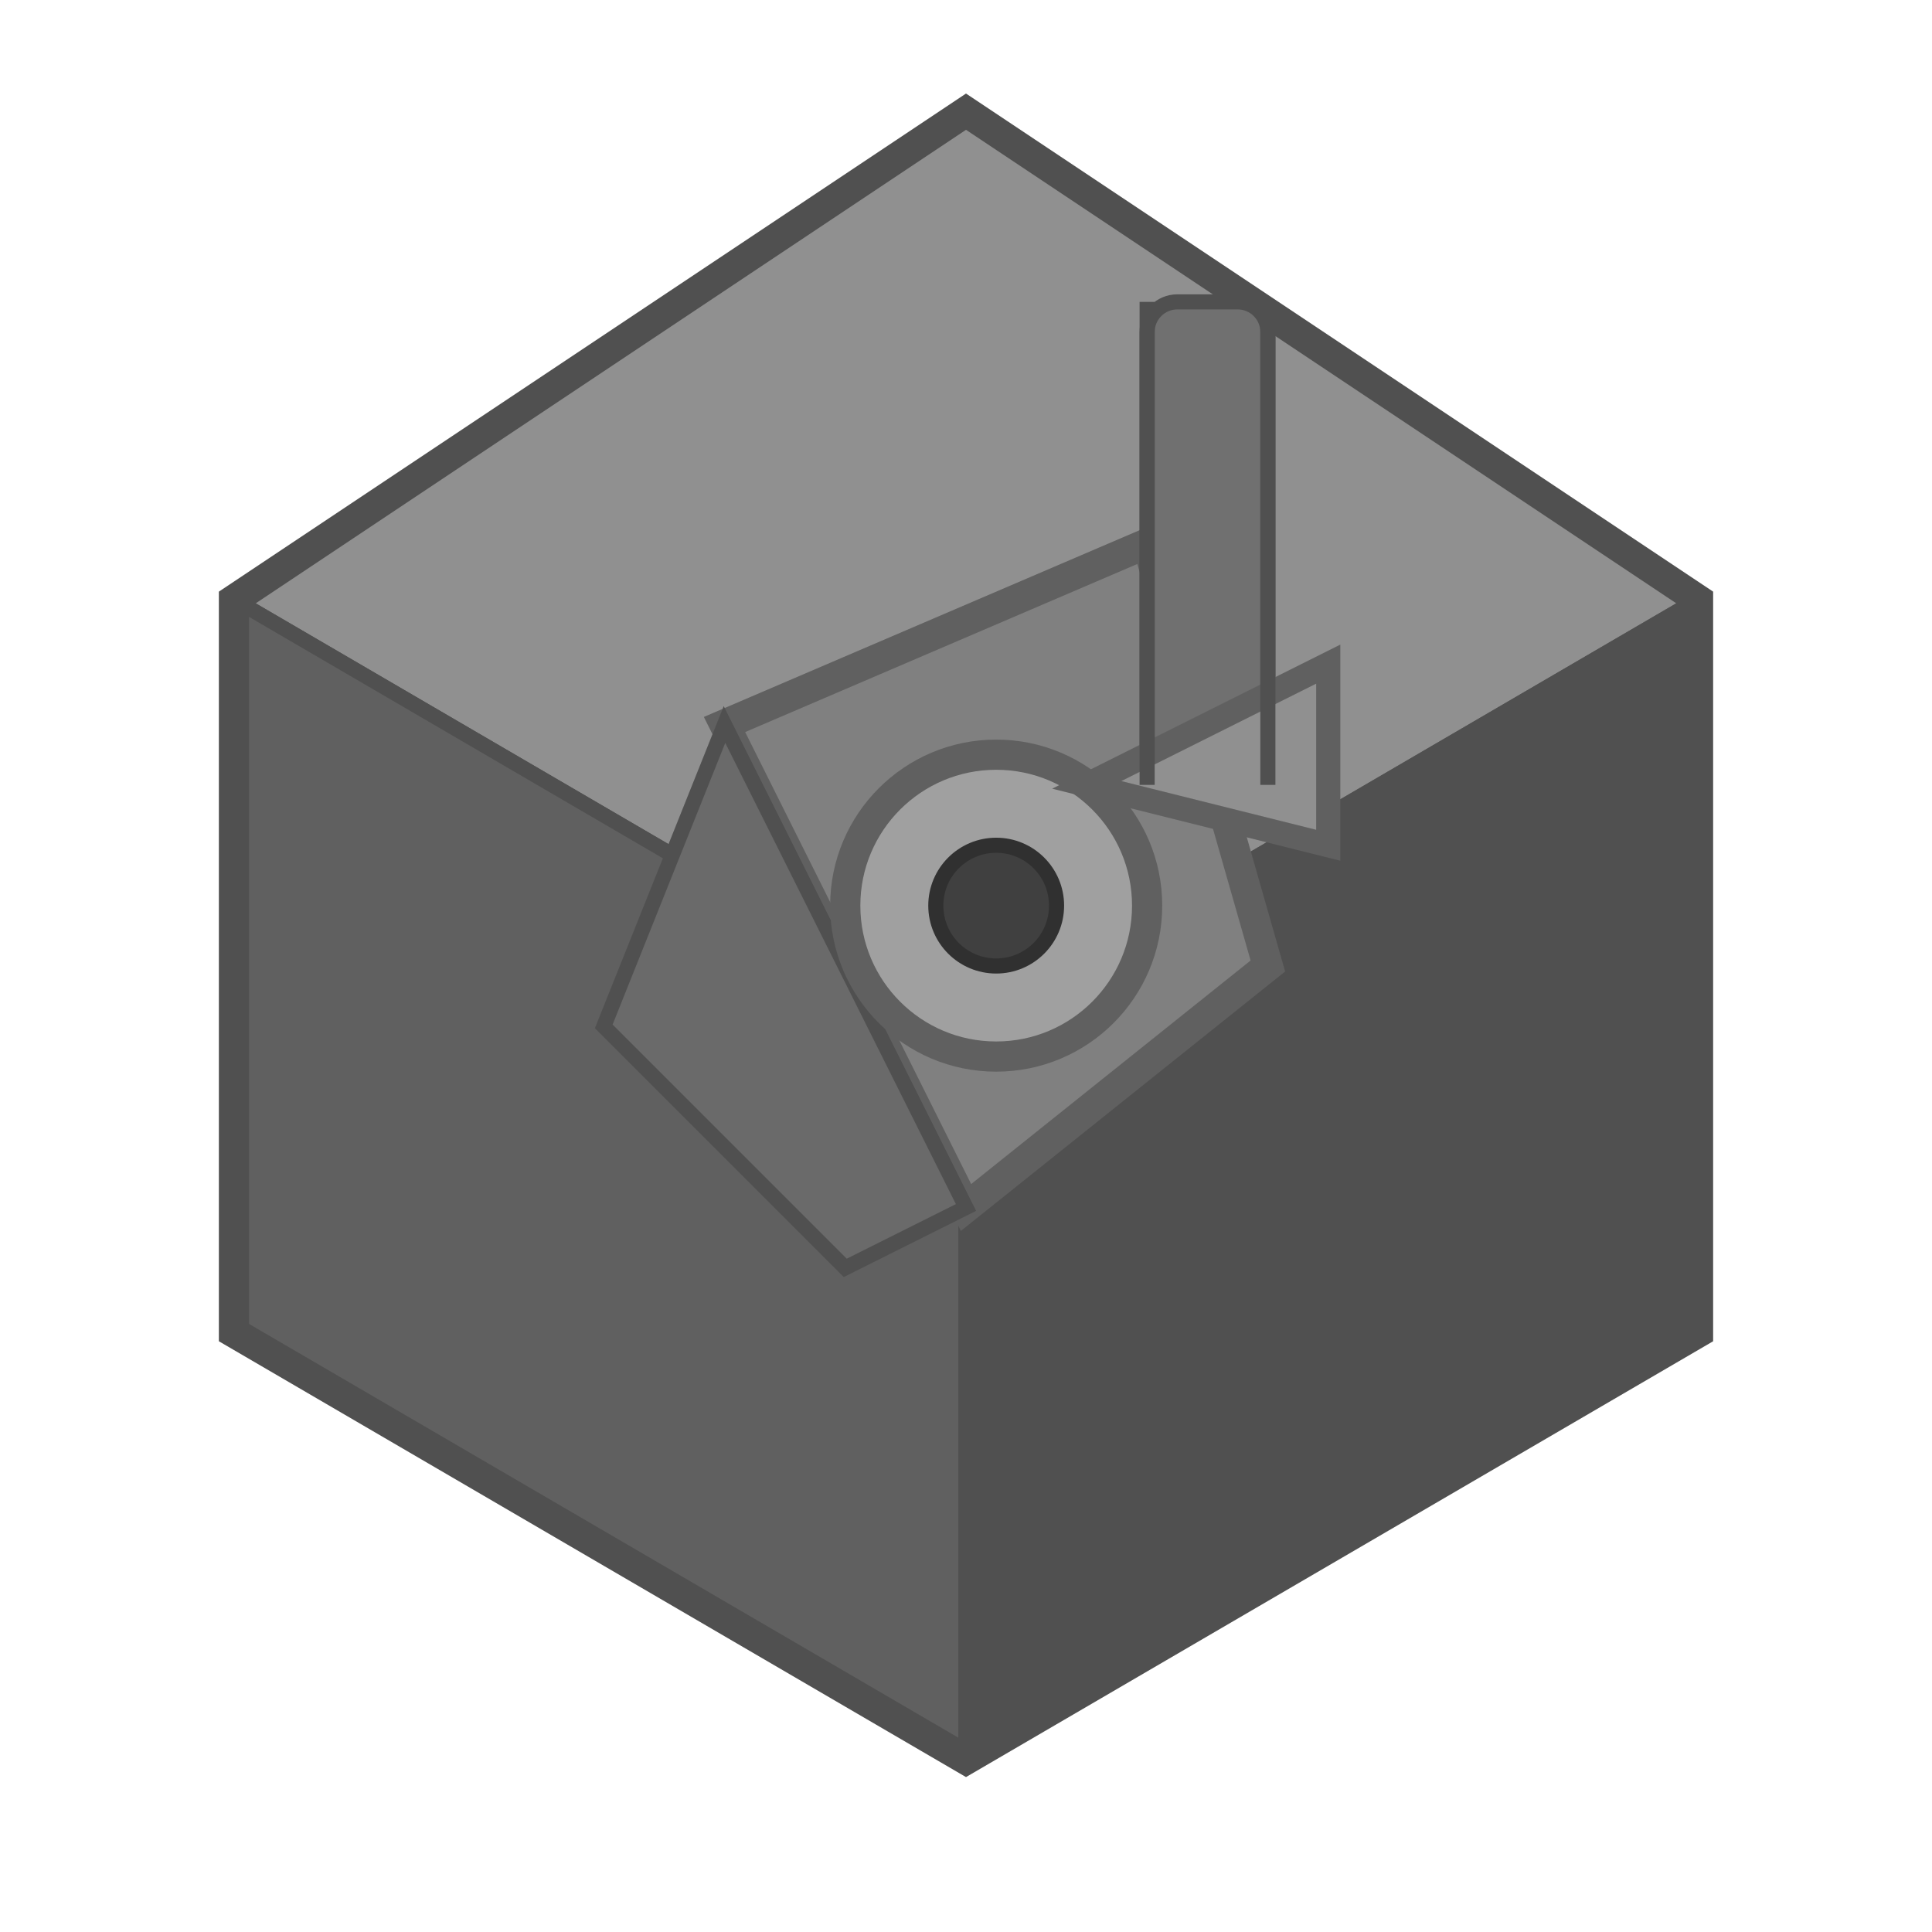
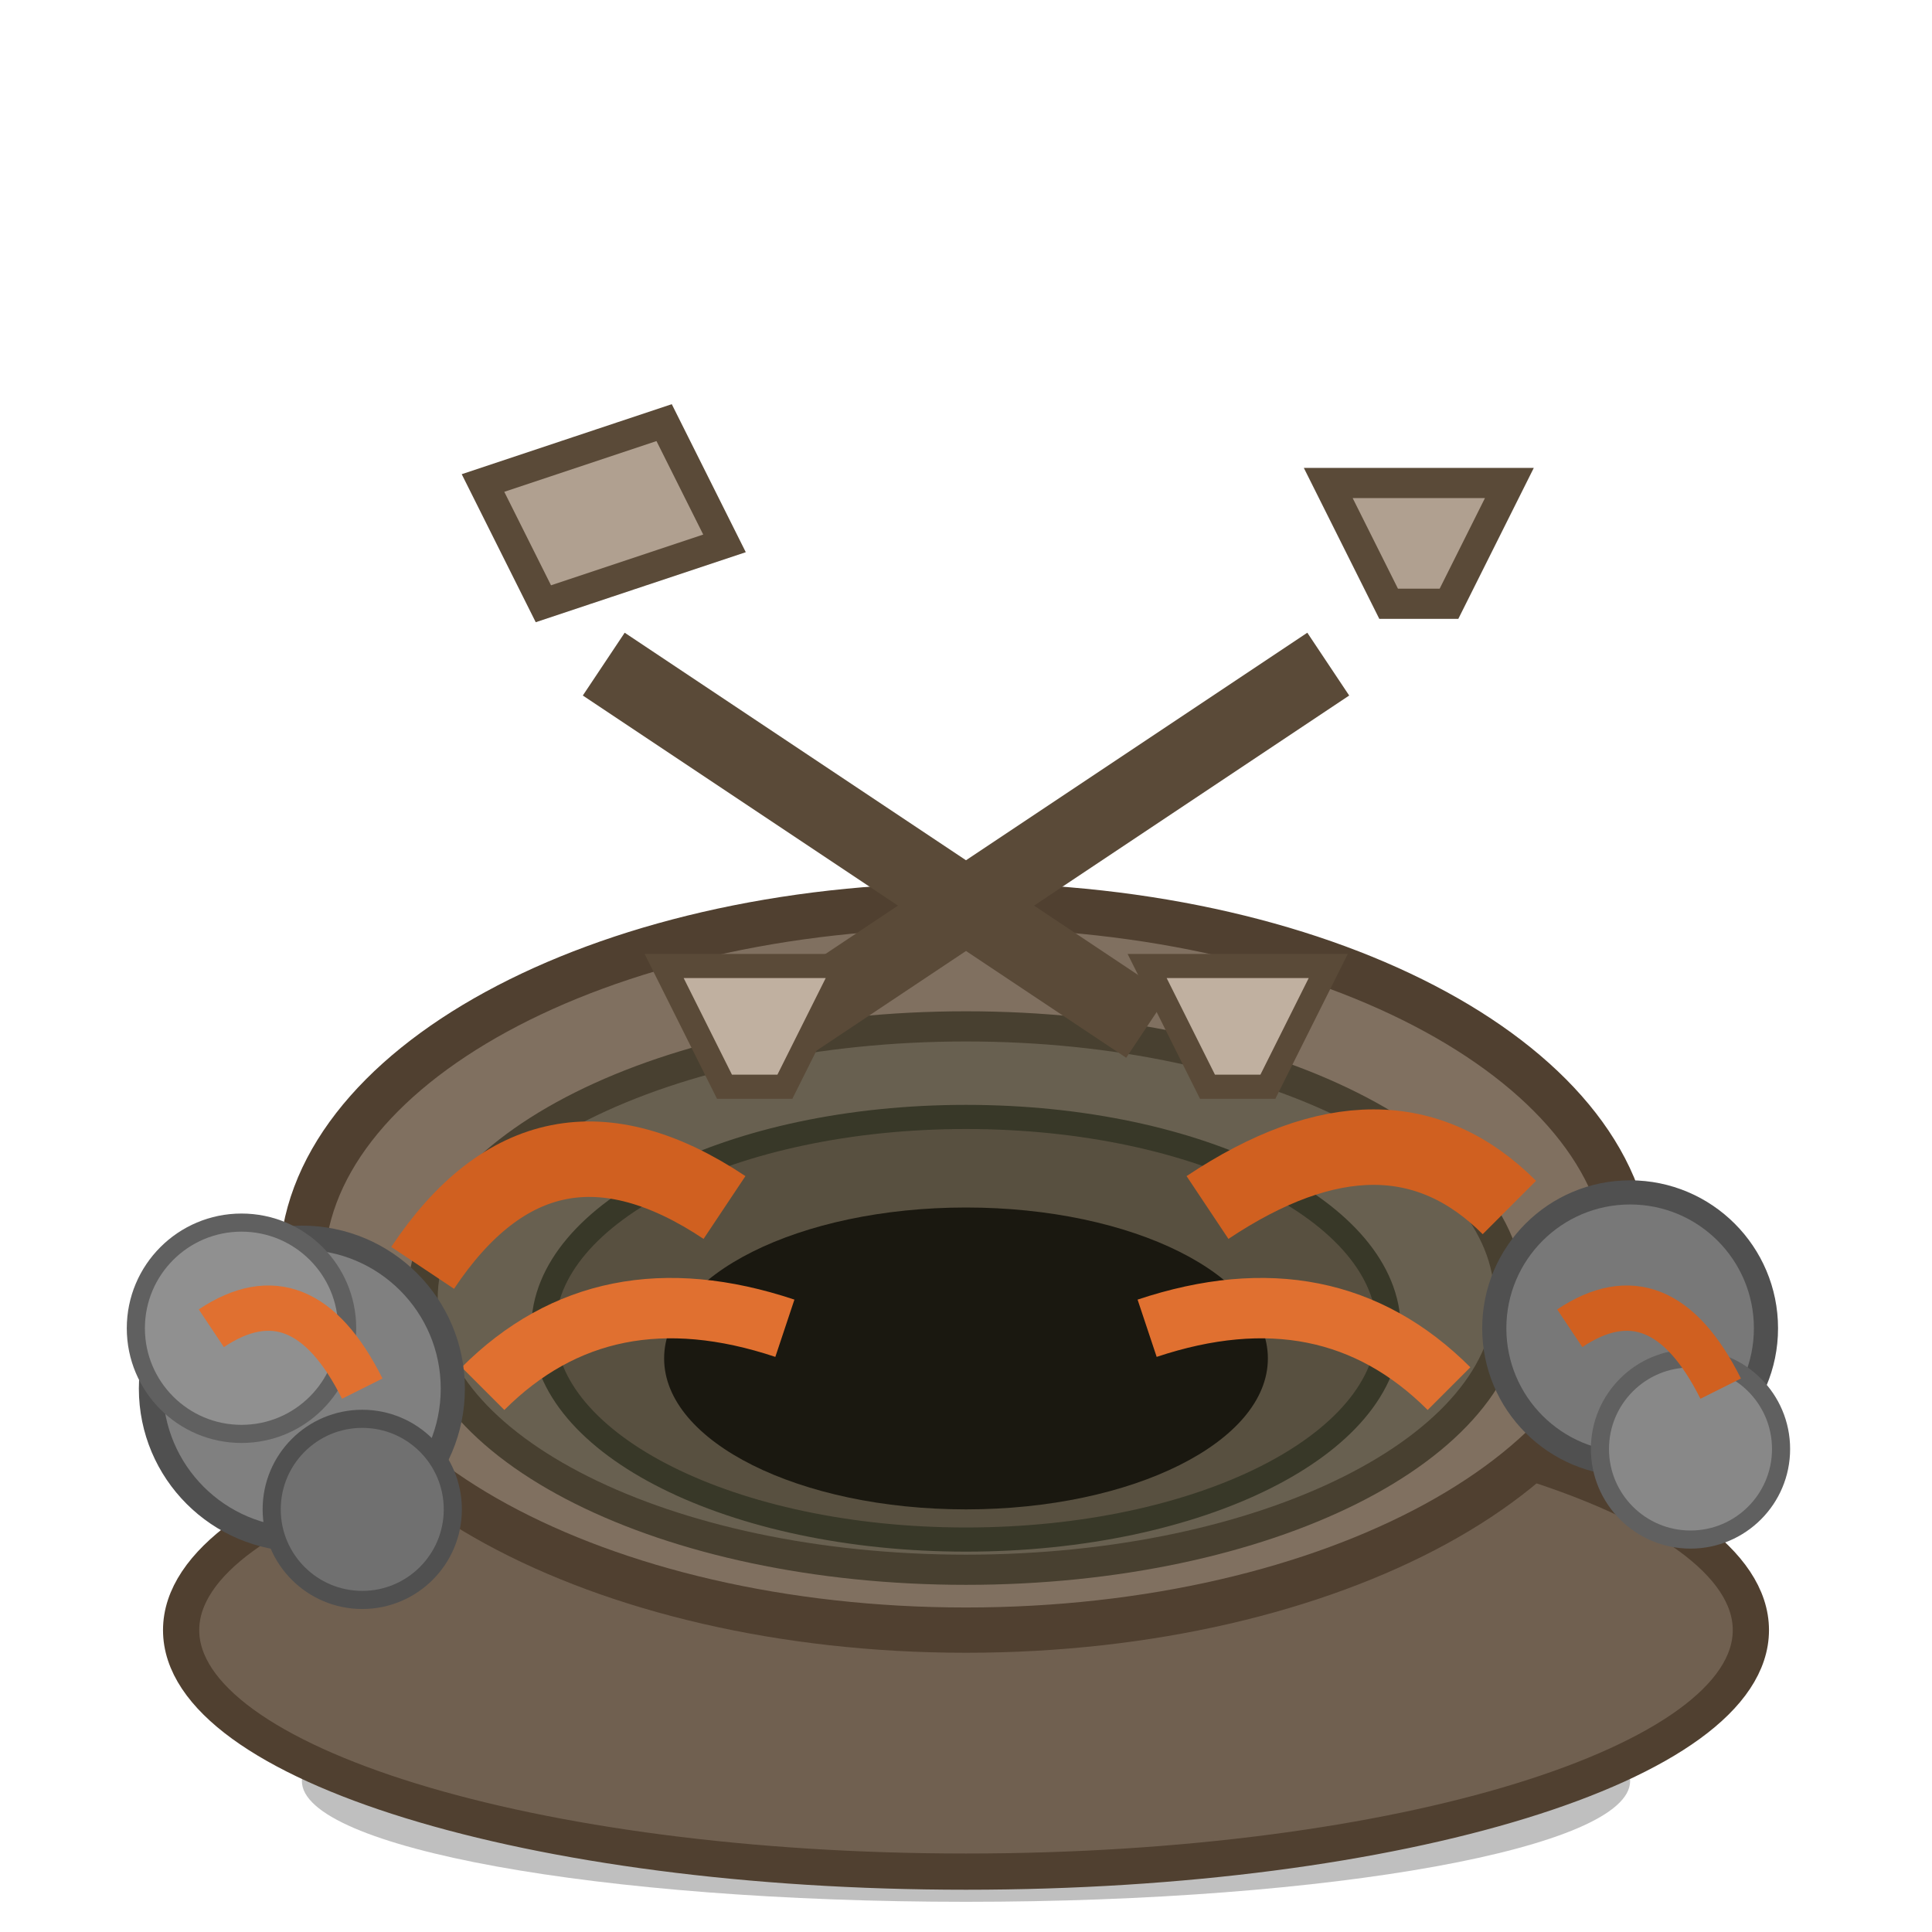
<svg xmlns="http://www.w3.org/2000/svg" viewBox="0 0 64 64">
-   <polygon points="32,4 56,20 56,44 32,58 8,44 8,20" fill="#707070" stroke="#505050" stroke-width="1.5" />
-   <polygon points="32,4 56,20 32,34 8,20" fill="#909090" stroke="#505050" stroke-width="0.5" />
-   <polygon points="8,20 32,34 32,58 8,44" fill="#606060" stroke="#505050" stroke-width="0.5" />
-   <polygon points="32,34 56,20 56,44 32,58" fill="#505050" stroke="#505050" stroke-width="0.5" />
-   <polygon points="24,24 38,18 42,32 32,40" fill="#808080" stroke="#606060" stroke-width="1" />
-   <polygon points="24,24 32,40 28,42 20,34" fill="#6a6a6a" stroke="#505050" stroke-width="0.5" />
-   <circle cx="33" cy="30" r="5" fill="#a0a0a0" stroke="#606060" stroke-width="1" />
-   <circle cx="33" cy="30" r="2" fill="#404040" stroke="#303030" stroke-width="0.5" />
-   <rect x="38" y="10" width="4" height="16" rx="1" fill="#707070" stroke="#505050" stroke-width="0.5" />
-   <polygon points="36,26 44,22 44,28" fill="#909090" stroke="#606060" stroke-width="0.8" />
-   <line x1="38" y1="10" x2="38" y2="26" stroke="#505050" stroke-width="0.5" />
-   <line x1="42" y1="10" x2="42" y2="26" stroke="#505050" stroke-width="0.5" />
+   <ellipse cx="32" cy="59" rx="22" ry="4" fill="#00000040" />
+   <ellipse cx="32" cy="54" rx="26" ry="8" fill="#706050" stroke="#504030" stroke-width="1.2" />
+   <ellipse cx="32" cy="42" rx="22" ry="12" fill="#807060" stroke="#504030" stroke-width="1.5" />
+   <ellipse cx="32" cy="43" rx="18" ry="9" fill="#686050" stroke="#484030" stroke-width="1" />
+   <ellipse cx="32" cy="44" rx="14" ry="7" fill="#585040" stroke="#383828" stroke-width="0.8" />
+   <ellipse cx="32" cy="45" rx="10" ry="5" fill="#1a1810" />
+   <path d="M14,42 Q18,36 24,40" fill="none" stroke="#d06020" stroke-width="2.5" />
+   <path d="M16,46 Q20,42 26,44" fill="none" stroke="#e07030" stroke-width="2" />
+   <path d="M50,40 Q46,36 40,40" fill="none" stroke="#d06020" stroke-width="2.5" />
+   <path d="M48,46 Q44,42 38,44" fill="none" stroke="#e07030" stroke-width="2" />
+   <circle cx="10" cy="46" r="5" fill="#808080" stroke="#505050" stroke-width="0.8" />
+   <circle cx="8" cy="44" r="3.5" fill="#909090" stroke="#606060" stroke-width="0.6" />
+   <circle cx="12" cy="50" r="3" fill="#707070" stroke="#505050" stroke-width="0.6" />
+   <path d="M7,44 Q10,42 12,46" fill="none" stroke="#e07030" stroke-width="1.5" />
+   <circle cx="54" cy="44" r="4.5" fill="#787878" stroke="#505050" stroke-width="0.8" />
+   <circle cx="56" cy="48" r="3" fill="#888888" stroke="#606060" stroke-width="0.6" />
+   <path d="M52,44 Q55,42 57,46" fill="none" stroke="#d06020" stroke-width="1.5" />
+   <line x1="20" y1="22" x2="38" y2="34" stroke="#5a4a38" stroke-width="2.5" />
+   <polygon points="18,20 16,16 22,14 24,18" fill="#b0a090" stroke="#5a4a38" stroke-width="1" />
+   <polygon points="40,36 38,32 44,32 42,36" fill="#c0b0a0" stroke="#5a4a38" stroke-width="0.8" />
+   <line x1="44" y1="22" x2="26" y2="34" stroke="#5a4a38" stroke-width="2.5" />
+   <polygon points="46,20 44,16 50,16 48,20" fill="#b0a090" stroke="#5a4a38" stroke-width="1" />
+   <polygon points="24,36 22,32 28,32 26,36" fill="#c0b0a0" stroke="#5a4a38" stroke-width="0.8" />
</svg>
